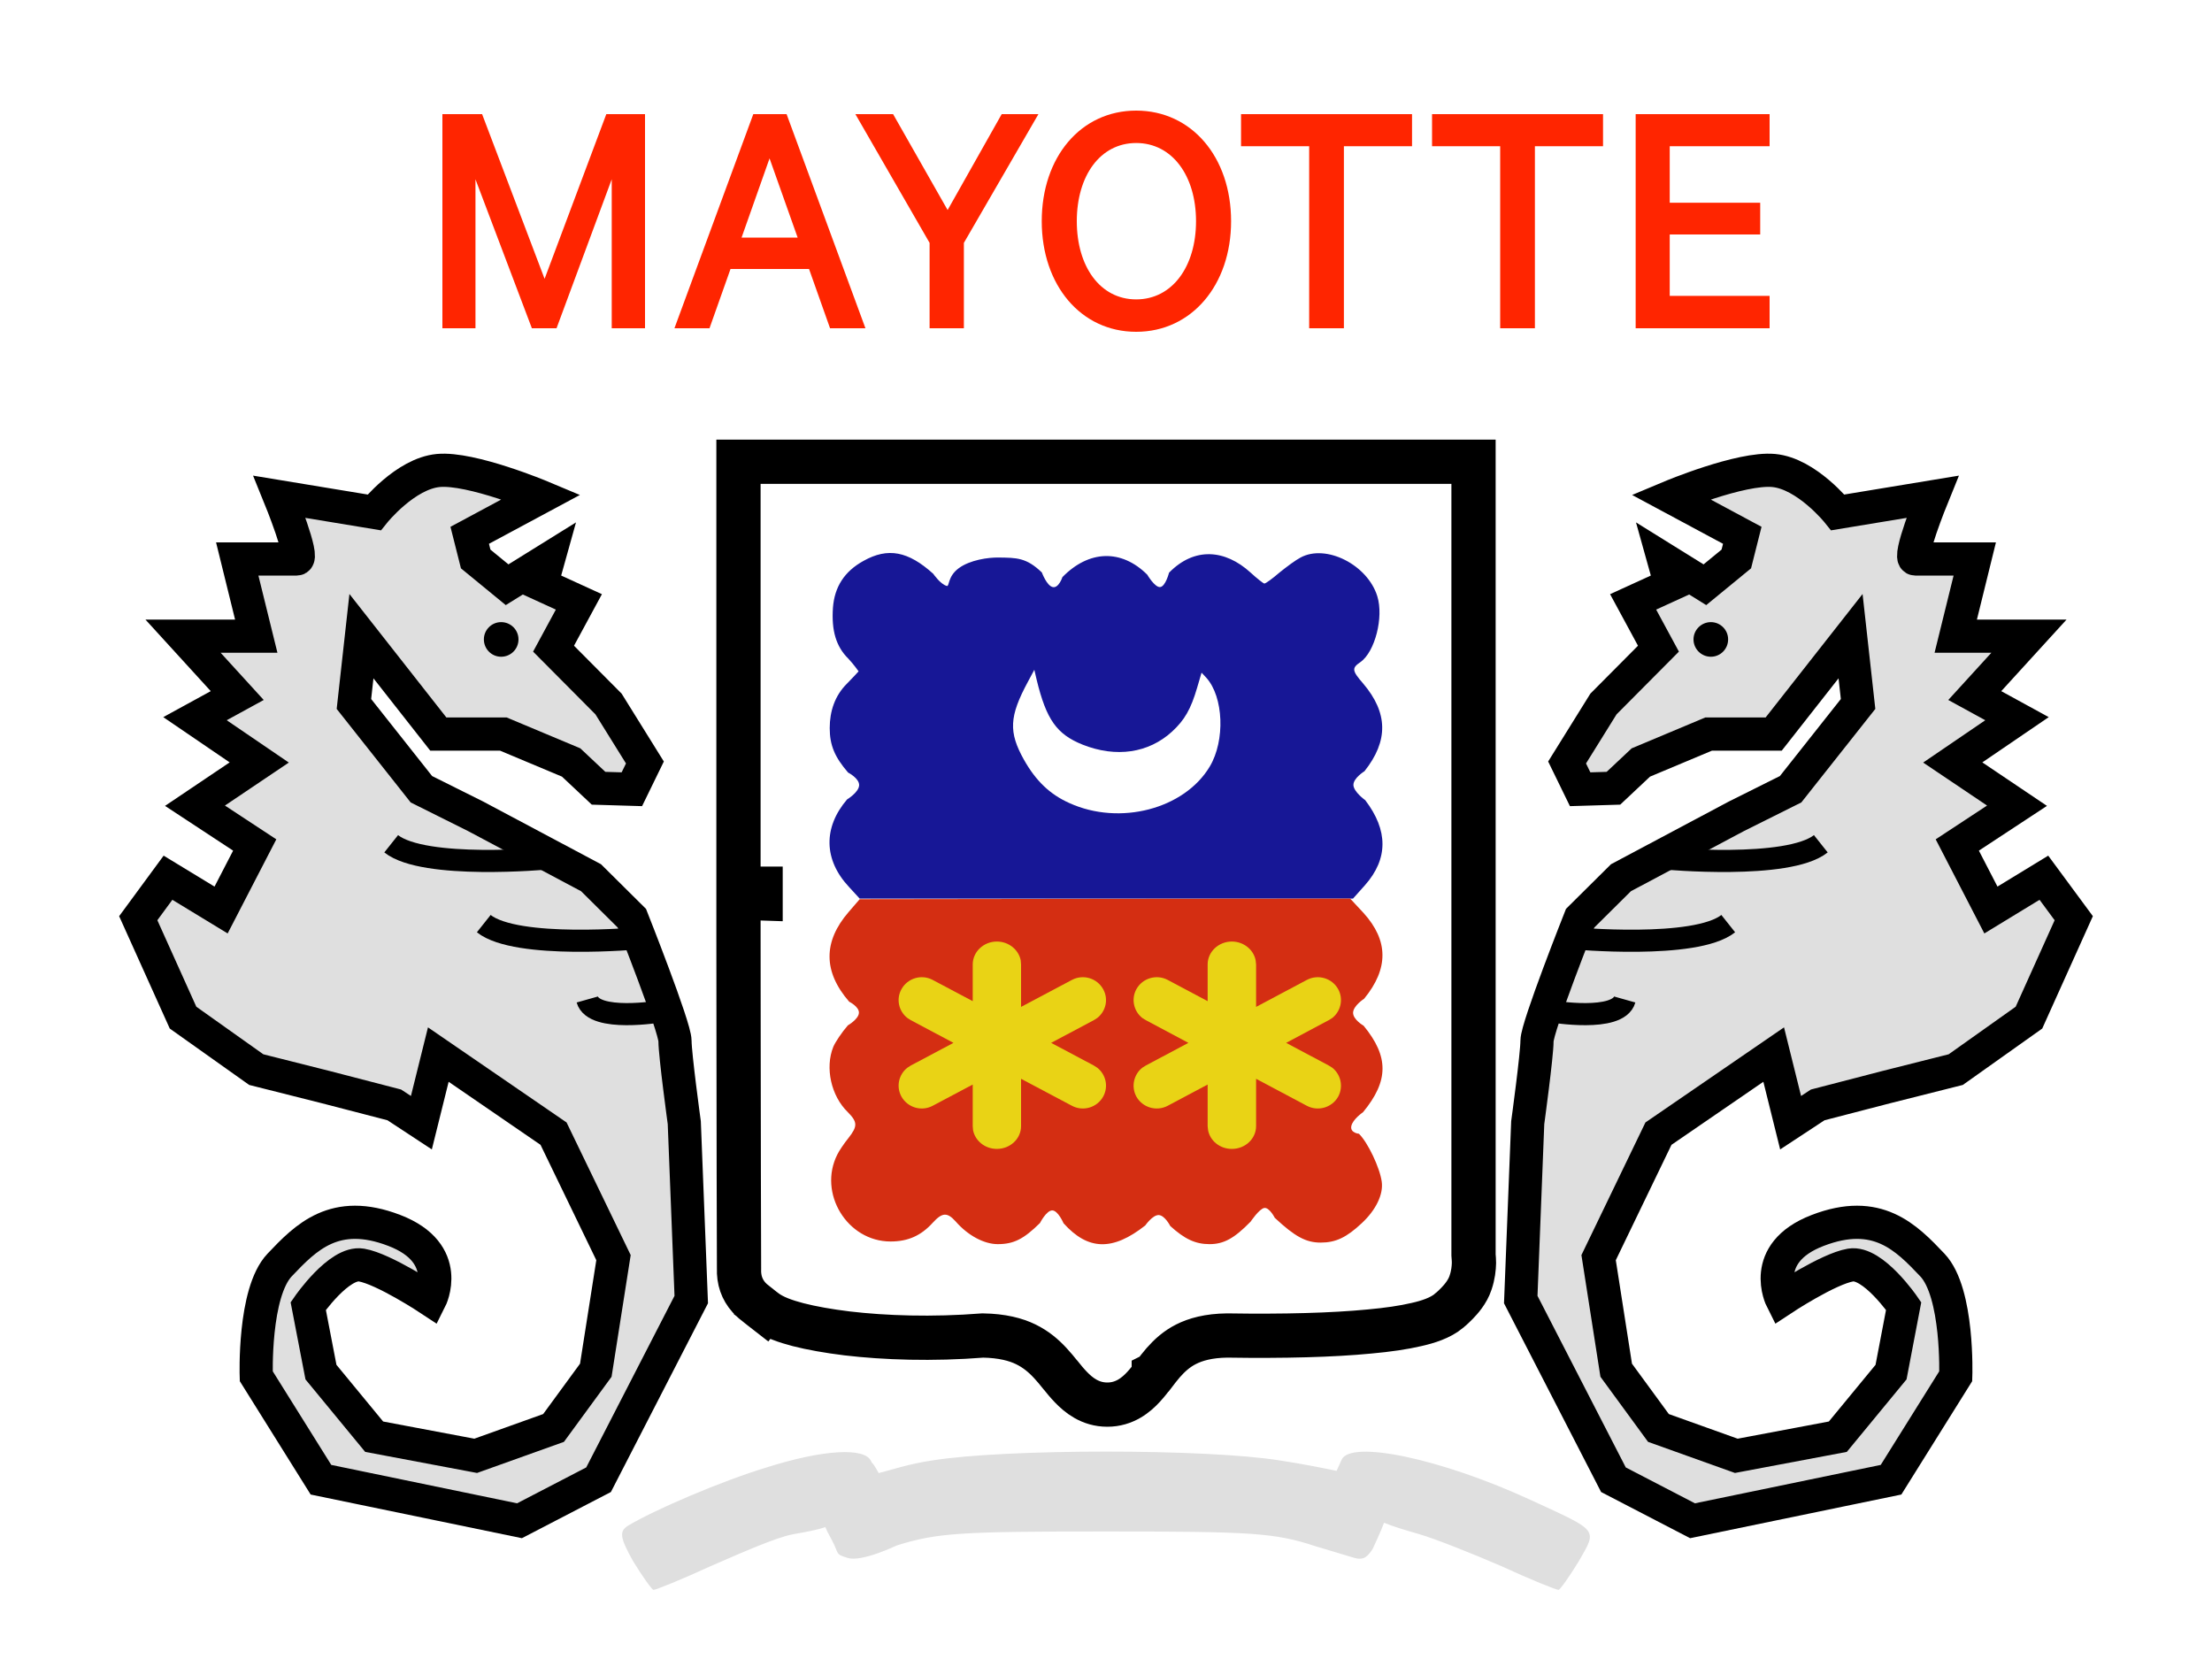
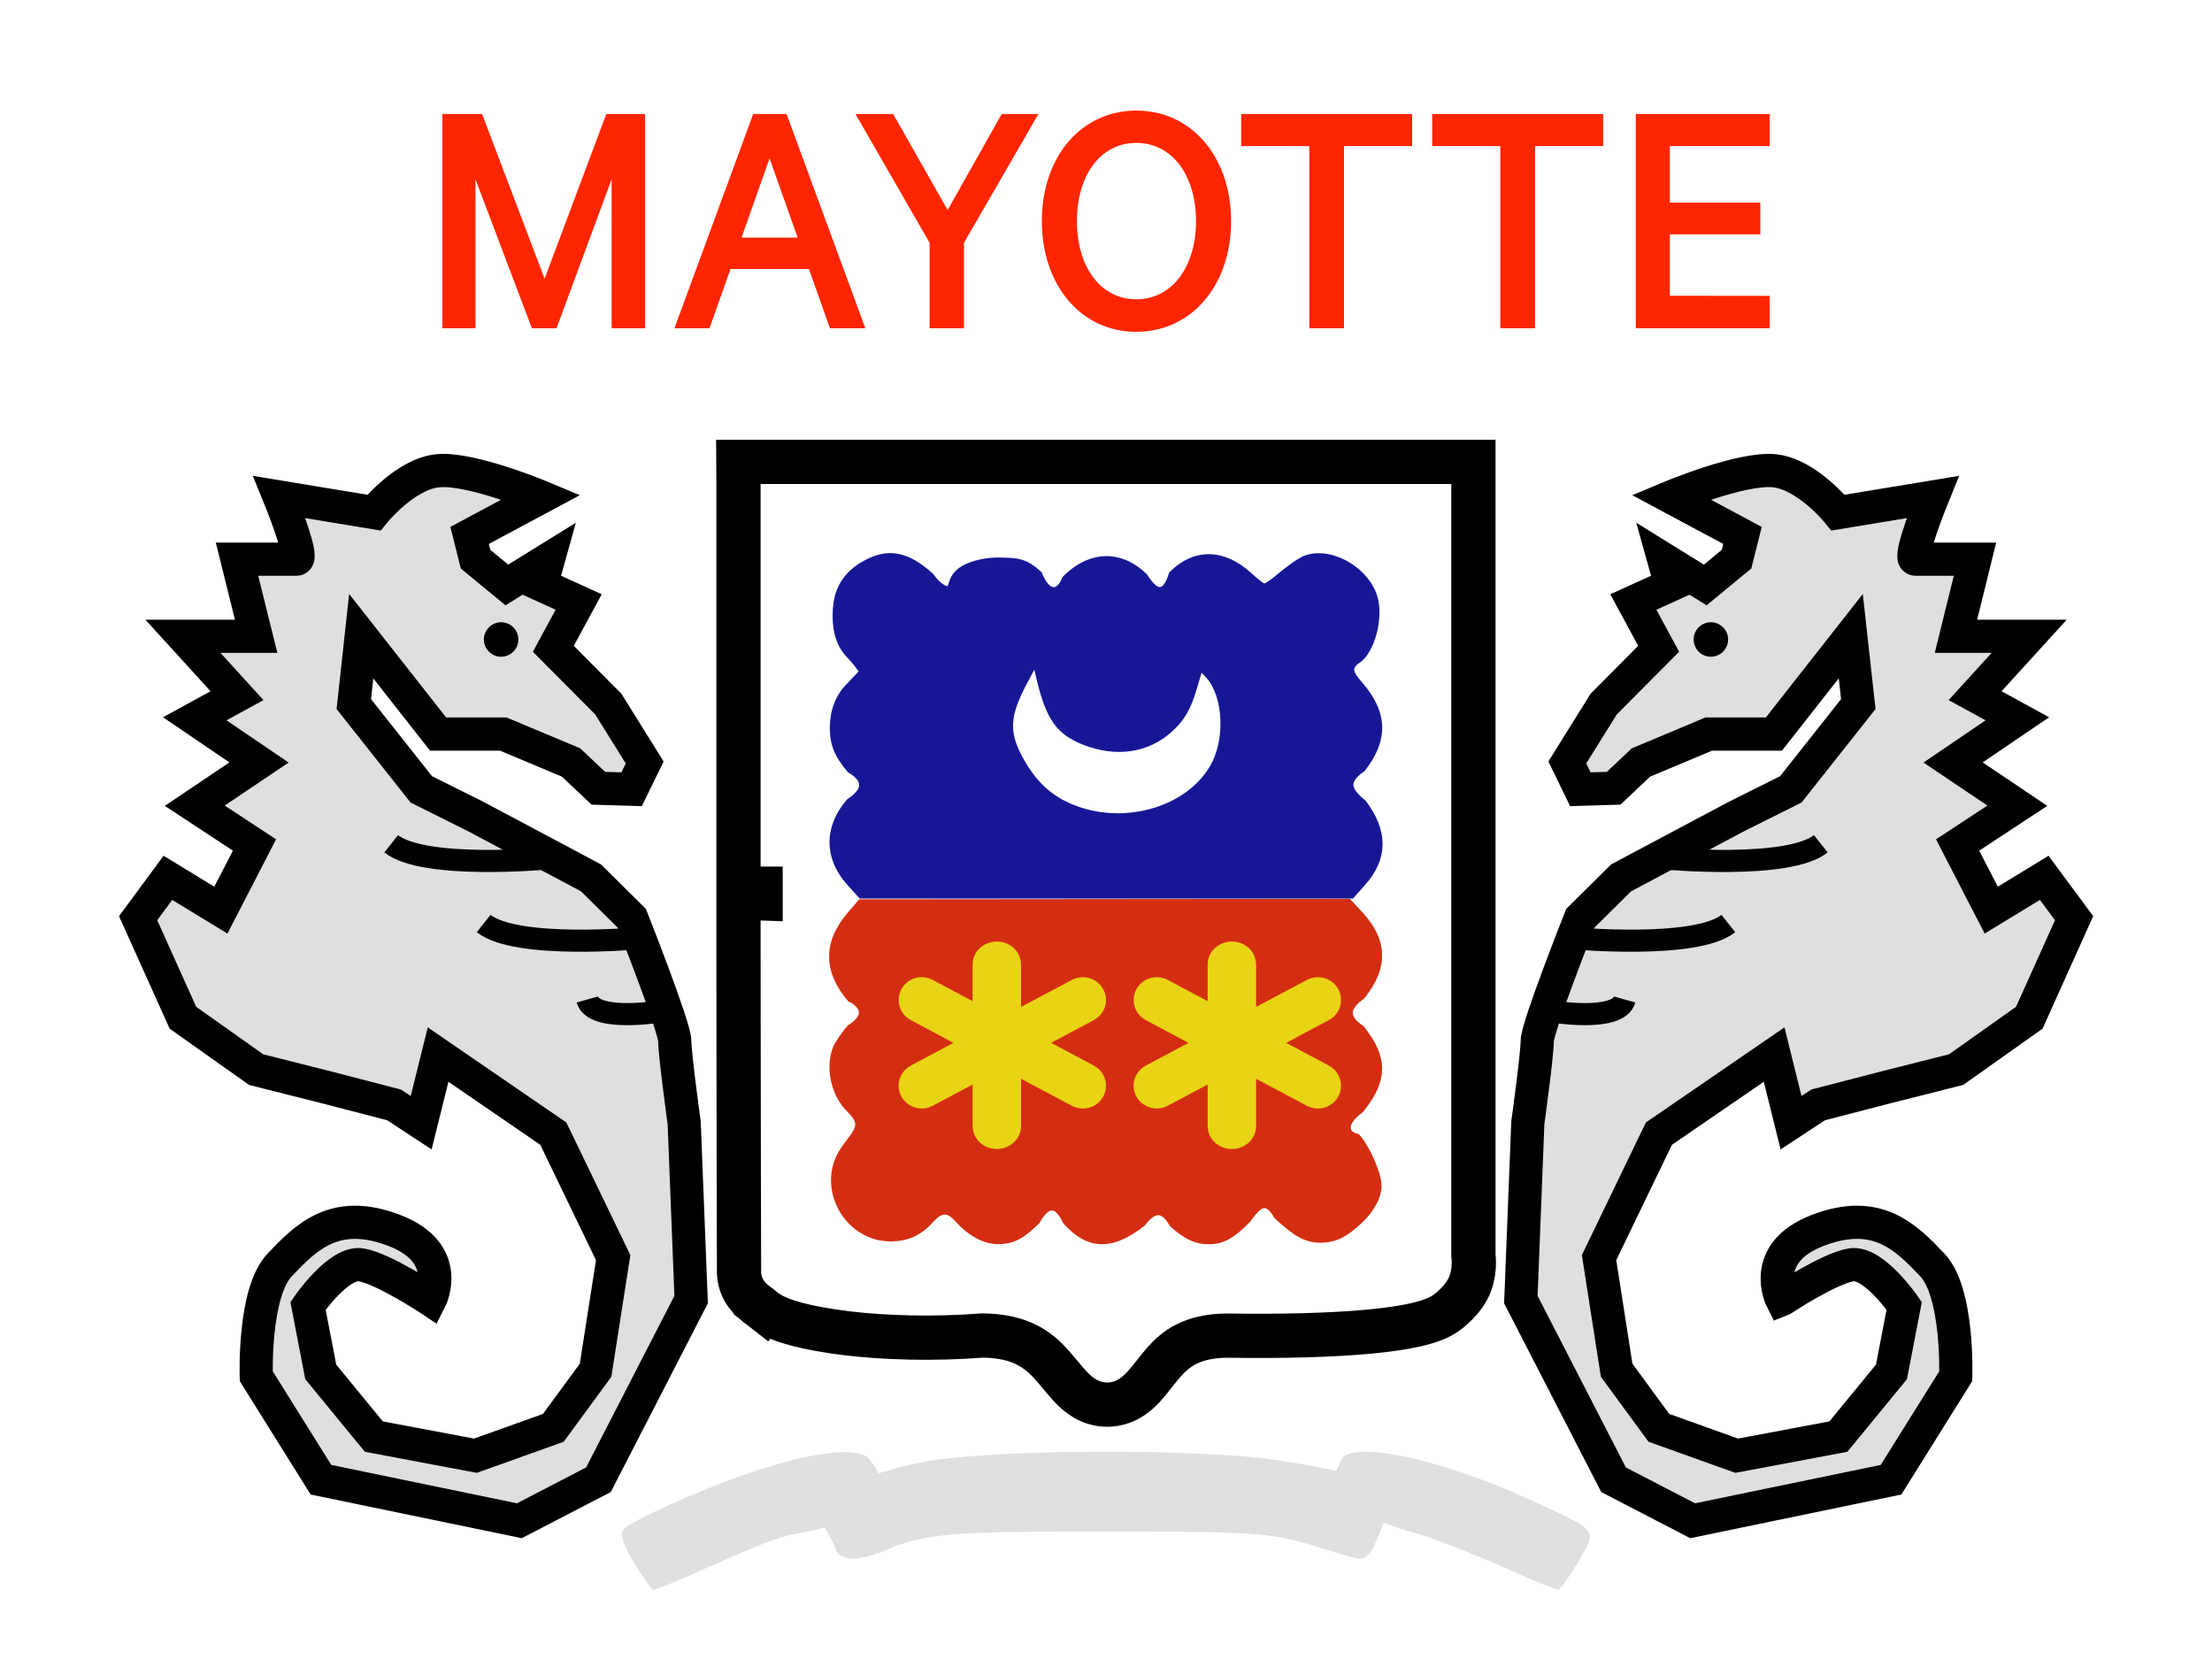
- <svg xmlns="http://www.w3.org/2000/svg" width="20" height="15" viewBox="0 0 20 15" fill="none">
-   <rect width="20" height="15" fill="white" />
-   <path d="M6.931 13.268C6.515 13.394 5.916 13.652 5.676 13.796C5.598 13.847 5.605 13.903 5.725 14.117C5.81 14.255 5.895 14.375 5.909 14.375C5.93 14.375 6.163 14.281 6.424 14.161C6.685 14.048 7.018 13.899 7.171 13.872C7.288 13.851 7.396 13.832 7.462 13.807C7.488 13.865 7.472 13.833 7.521 13.924C7.59 14.054 7.547 14.051 7.668 14.087C7.795 14.124 8.109 13.973 8.109 13.973C8.476 13.859 8.681 13.847 10 13.847C11.319 13.847 11.524 13.859 11.89 13.979C11.89 13.979 12.185 14.068 12.223 14.079C12.261 14.09 12.281 14.098 12.321 14.09C12.357 14.082 12.395 14.033 12.412 14.003C12.412 14.003 12.493 13.829 12.514 13.768C12.584 13.798 12.712 13.837 12.835 13.872C12.984 13.916 13.315 14.048 13.576 14.161C13.837 14.281 14.07 14.375 14.091 14.375C14.105 14.375 14.19 14.255 14.274 14.117C14.444 13.822 14.458 13.847 13.844 13.564C13.026 13.186 12.208 13.017 12.13 13.199C12.116 13.233 12.104 13.254 12.085 13.299C12.003 13.282 11.788 13.237 11.573 13.205C10.91 13.098 9.09 13.098 8.427 13.205C8.212 13.237 8.066 13.289 7.945 13.319C7.876 13.196 7.89 13.245 7.876 13.211C7.82 13.085 7.446 13.105 6.931 13.268H6.931Z" fill="#DFDFDF" />
-   <path d="M7.531 5.496C7.517 5.701 7.559 5.846 7.671 5.956C7.72 6.008 7.763 6.07 7.763 6.07C7.763 6.07 7.706 6.133 7.659 6.18C7.547 6.29 7.502 6.433 7.502 6.583C7.502 6.738 7.547 6.845 7.668 6.985C7.668 6.985 7.77 7.037 7.768 7.1C7.765 7.164 7.659 7.228 7.659 7.228C7.441 7.483 7.448 7.775 7.675 8.018L7.773 8.125H10.004H12.233L12.342 8.003C12.552 7.765 12.552 7.508 12.344 7.235C12.344 7.235 12.239 7.16 12.237 7.098C12.236 7.035 12.337 6.973 12.337 6.973C12.555 6.698 12.55 6.445 12.325 6.18C12.223 6.063 12.221 6.04 12.301 5.986C12.432 5.893 12.512 5.581 12.453 5.391C12.365 5.106 11.989 4.916 11.759 5.041C11.716 5.063 11.631 5.126 11.567 5.178C11.503 5.233 11.444 5.276 11.432 5.276C11.423 5.276 11.366 5.231 11.306 5.176C11.077 4.968 10.8 4.943 10.57 5.178C10.57 5.178 10.538 5.304 10.489 5.308C10.441 5.312 10.373 5.196 10.373 5.196C10.139 4.963 9.845 4.973 9.606 5.218C9.606 5.218 9.572 5.321 9.518 5.308C9.464 5.296 9.42 5.176 9.42 5.176C9.28 5.041 9.191 5.043 9.03 5.041C8.938 5.039 8.77 5.062 8.668 5.138C8.567 5.213 8.585 5.304 8.561 5.298C8.503 5.283 8.438 5.188 8.438 5.188C8.211 4.983 8.028 4.948 7.808 5.071C7.635 5.166 7.545 5.306 7.531 5.496Z" fill="#171796" />
-   <path d="M7.678 9.057C7.678 9.057 7.769 9.102 7.766 9.158C7.763 9.215 7.666 9.271 7.666 9.271C7.612 9.333 7.552 9.422 7.534 9.466C7.458 9.655 7.515 9.909 7.664 10.054C7.754 10.145 7.756 10.182 7.671 10.29C7.633 10.337 7.588 10.403 7.571 10.438C7.394 10.787 7.659 11.225 8.052 11.225C8.209 11.225 8.327 11.173 8.434 11.055C8.519 10.962 8.564 10.959 8.64 11.043C8.751 11.171 8.898 11.249 9.021 11.249C9.166 11.249 9.256 11.203 9.403 11.058C9.403 11.058 9.461 10.944 9.514 10.944C9.567 10.945 9.616 11.06 9.616 11.06C9.837 11.306 10.059 11.313 10.355 11.08C10.355 11.08 10.421 10.985 10.476 10.986C10.532 10.988 10.581 11.085 10.581 11.085C10.711 11.203 10.808 11.249 10.936 11.249C11.064 11.249 11.159 11.198 11.308 11.045C11.308 11.045 11.385 10.93 11.431 10.922C11.477 10.915 11.526 11.011 11.526 11.011C11.708 11.181 11.808 11.235 11.941 11.235C12.078 11.235 12.175 11.188 12.312 11.06C12.441 10.94 12.509 10.799 12.493 10.684C12.476 10.558 12.367 10.329 12.287 10.251C12.287 10.251 12.206 10.244 12.218 10.182C12.23 10.12 12.324 10.056 12.324 10.056C12.557 9.773 12.559 9.554 12.329 9.274C12.329 9.274 12.233 9.219 12.234 9.156C12.236 9.093 12.334 9.03 12.334 9.03C12.557 8.757 12.554 8.504 12.329 8.255L12.208 8.125L9.991 8.127L7.773 8.13L7.673 8.246C7.441 8.514 7.443 8.787 7.678 9.057Z" fill="#D42E12" />
-   <path fill-rule="evenodd" clip-rule="evenodd" d="M11.138 8.513C11.245 8.513 11.335 8.587 11.353 8.683L11.357 8.72V9.104L11.816 8.86C11.918 8.806 12.045 8.844 12.1 8.945C12.148 9.034 12.123 9.143 12.046 9.204L12.014 9.224L11.629 9.429L12.014 9.634L12.046 9.654C12.123 9.715 12.148 9.824 12.1 9.914C12.045 10.014 11.918 10.052 11.816 9.998L11.357 9.754V10.182C11.357 10.296 11.259 10.388 11.138 10.388C11.03 10.388 10.941 10.315 10.923 10.219L10.919 10.182V9.806L10.558 9.998C10.456 10.052 10.329 10.014 10.274 9.914C10.226 9.824 10.251 9.715 10.328 9.654L10.36 9.634L10.745 9.429L10.36 9.224L10.328 9.204C10.251 9.143 10.226 9.034 10.274 8.945C10.329 8.844 10.456 8.806 10.558 8.86L10.919 9.052V8.72C10.919 8.606 11.017 8.513 11.138 8.513Z" fill="#E9D315" />
-   <path fill-rule="evenodd" clip-rule="evenodd" d="M9.013 8.513C9.121 8.513 9.21 8.587 9.229 8.683L9.232 8.72V9.104L9.692 8.86C9.794 8.806 9.92 8.844 9.975 8.945C10.024 9.034 9.999 9.143 9.921 9.204L9.89 9.224L9.504 9.429L9.89 9.634L9.921 9.654C9.999 9.715 10.024 9.824 9.975 9.914C9.92 10.014 9.794 10.052 9.692 9.998L9.232 9.754V10.182C9.232 10.296 9.134 10.388 9.013 10.388C8.906 10.388 8.817 10.315 8.798 10.219L8.795 10.182V9.806L8.433 9.998C8.331 10.052 8.205 10.014 8.15 9.914C8.101 9.824 8.126 9.715 8.204 9.654L8.235 9.634L8.621 9.429L8.235 9.224L8.204 9.204C8.126 9.143 8.101 9.034 8.15 8.945C8.205 8.844 8.331 8.806 8.433 8.86L8.795 9.052V8.72C8.795 8.606 8.893 8.513 9.013 8.513Z" fill="#E9D315" />
-   <path d="M6.677 4.375V8.035H6.877V8.035C6.877 8.036 6.877 8.067 6.877 8.124C6.763 8.121 6.679 8.037 6.677 8.035L6.677 8.035L6.677 8.036L6.677 8.036L6.677 8.037L6.677 8.043L6.677 8.065L6.677 8.151L6.677 8.463L6.678 9.463C6.679 10.221 6.68 11.077 6.682 11.469C6.678 11.573 6.708 11.659 6.772 11.731C6.799 11.76 6.828 11.784 6.85 11.8C6.862 11.81 6.871 11.817 6.879 11.823C6.89 11.831 6.9 11.838 6.914 11.849L7.038 11.693L6.914 11.849C6.989 11.909 7.105 11.948 7.216 11.977C7.337 12.008 7.488 12.035 7.659 12.056C7.999 12.096 8.43 12.111 8.887 12.075C9.062 12.078 9.185 12.111 9.275 12.155C9.367 12.2 9.436 12.259 9.497 12.325C9.529 12.359 9.557 12.394 9.587 12.431L9.59 12.434C9.617 12.468 9.649 12.507 9.682 12.541C9.751 12.613 9.856 12.7 10.012 12.7C10.168 12.7 10.273 12.612 10.34 12.539C10.373 12.503 10.405 12.462 10.432 12.427L10.432 12.426L10.434 12.425C10.462 12.388 10.488 12.355 10.517 12.321C10.575 12.255 10.639 12.197 10.724 12.154C10.809 12.111 10.926 12.077 11.096 12.075C11.609 12.083 12.049 12.071 12.381 12.039C12.547 12.024 12.691 12.003 12.806 11.976C12.909 11.953 13.023 11.917 13.101 11.852L13.105 11.848C13.109 11.845 13.115 11.84 13.122 11.834C13.135 11.822 13.153 11.806 13.173 11.785C13.207 11.75 13.268 11.683 13.296 11.598C13.32 11.528 13.326 11.465 13.327 11.418C13.327 11.395 13.325 11.375 13.324 11.36C13.324 11.358 13.323 11.356 13.323 11.354V8.035V4.375V4.175H13.123H10H6.877H6.677V4.375Z" stroke="black" stroke-width="0.4" />
-   <path d="M9.293 6.166C9.125 6.478 9.118 6.619 9.258 6.869C9.366 7.061 9.494 7.183 9.669 7.261C10.125 7.468 10.708 7.315 10.938 6.931C11.079 6.695 11.063 6.3 10.907 6.128L10.864 6.082L10.824 6.218C10.767 6.412 10.711 6.51 10.597 6.615C10.385 6.809 10.092 6.853 9.789 6.733C9.555 6.639 9.461 6.508 9.373 6.146L9.352 6.056L9.293 6.166L9.293 6.166Z" fill="white" />
-   <path fill-rule="evenodd" clip-rule="evenodd" d="M11.131 2C11.131 2.577 10.774 3 10.273 3C9.772 3 9.419 2.577 9.419 2C9.419 1.42 9.772 1 10.273 1C10.774 1 11.131 1.42 11.131 2ZM4.299 2.968V1.621L4.809 2.968H5.032L5.531 1.621V2.968H5.832V1.032H5.482L4.924 2.521L4.359 1.032H4V2.968H4.299ZM6.415 2.968L6.605 2.432H7.315L7.505 2.968H7.825L7.112 1.032H6.811L6.098 2.968H6.415ZM6.705 2.148H7.212L6.958 1.432L6.705 2.148ZM8.715 2.968V2.196L9.389 1.032H9.057L8.568 1.899L8.075 1.032H7.734L8.405 2.196V2.968H8.715ZM10.273 2.707C9.947 2.707 9.736 2.41 9.736 2C9.736 1.59 9.947 1.293 10.273 1.293C10.599 1.293 10.814 1.59 10.814 2C10.814 2.41 10.599 2.707 10.273 2.707ZM12.151 1.322V2.968H11.837V1.322H11.221V1.032H12.767V1.322H12.151ZM13.878 2.968V1.322H14.494V1.032H12.948V1.322H13.564V2.968H13.878ZM16 2.675V2.968H14.789V1.032H16V1.322H15.097V1.833H15.915V2.12H15.097V2.675H16Z" fill="#FF2500" />
-   <path fill-rule="evenodd" clip-rule="evenodd" d="M16.11 11.75C16.11 11.75 15.898 11.331 16.435 11.125C16.973 10.918 17.235 11.188 17.472 11.438C17.709 11.688 17.683 12.443 17.683 12.443L17.098 13.379L15.303 13.75L14.588 13.379L13.75 11.75L13.813 10.151C13.813 10.151 13.897 9.538 13.897 9.411C13.897 9.285 14.287 8.302 14.287 8.302L14.656 7.936L15.699 7.381L16.19 7.136L16.8 6.365L16.732 5.752L16.037 6.637H15.449L14.836 6.894L14.588 7.127L14.287 7.136L14.169 6.894L14.498 6.365L14.995 5.865L14.766 5.442L15.105 5.287L15.04 5.054L15.415 5.287L15.699 5.054L15.753 4.84L15.105 4.492C15.105 4.492 15.739 4.226 16.037 4.254C16.336 4.282 16.617 4.633 16.617 4.633L17.472 4.492C17.472 4.492 17.243 5.054 17.317 5.054C17.391 5.054 17.855 5.054 17.855 5.054L17.683 5.752H18.345L17.855 6.289L18.237 6.498L17.656 6.894L18.237 7.285L17.697 7.64L18.001 8.228L18.48 7.936L18.75 8.302L18.345 9.201L17.683 9.671L17.052 9.83L16.435 9.99L16.19 10.151L16.037 9.535L14.995 10.25L14.454 11.371L14.613 12.389L14.995 12.911L15.699 13.163L16.617 12.99L17.098 12.406L17.212 11.809C17.212 11.809 16.934 11.404 16.732 11.438C16.53 11.472 16.11 11.75 16.11 11.75Z" fill="#DFDFDF" stroke="black" stroke-width="0.3" />
-   <path d="M15.054 7.762C15.054 7.762 16.166 7.865 16.463 7.629" stroke="black" stroke-width="0.2" />
-   <path d="M14.218 8.483C14.218 8.483 15.329 8.587 15.626 8.351" stroke="black" stroke-width="0.2" />
-   <path d="M14.031 9.145C14.031 9.145 14.631 9.246 14.69 9.037" stroke="black" stroke-width="0.2" />
-   <path fill-rule="evenodd" clip-rule="evenodd" d="M15.469 5.938C15.383 5.938 15.312 5.868 15.312 5.781C15.312 5.695 15.383 5.625 15.469 5.625C15.555 5.625 15.625 5.695 15.625 5.781C15.625 5.868 15.555 5.938 15.469 5.938Z" fill="black" />
-   <path fill-rule="evenodd" clip-rule="evenodd" d="M3.89 11.75C3.89 11.75 4.102 11.331 3.565 11.125C3.027 10.918 2.765 11.188 2.528 11.438C2.291 11.688 2.317 12.443 2.317 12.443L2.902 13.379L4.697 13.75L5.412 13.379L6.25 11.75L6.187 10.151C6.187 10.151 6.103 9.538 6.103 9.411C6.103 9.285 5.713 8.302 5.713 8.302L5.344 7.936L4.301 7.381L3.81 7.136L3.2 6.365L3.268 5.752L3.963 6.637H4.551L5.164 6.894L5.412 7.127L5.713 7.136L5.831 6.894L5.502 6.365L5.005 5.865L5.234 5.442L4.895 5.287L4.96 5.054L4.585 5.287L4.301 5.054L4.247 4.84L4.895 4.492C4.895 4.492 4.261 4.226 3.963 4.254C3.664 4.282 3.383 4.633 3.383 4.633L2.528 4.492C2.528 4.492 2.757 5.054 2.683 5.054C2.609 5.054 2.145 5.054 2.145 5.054L2.317 5.752H1.655L2.145 6.289L1.763 6.498L2.344 6.894L1.763 7.285L2.303 7.64L1.999 8.228L1.519 7.936L1.25 8.302L1.655 9.201L2.317 9.671L2.948 9.83L3.565 9.99L3.81 10.151L3.963 9.535L5.005 10.25L5.547 11.371L5.387 12.389L5.005 12.911L4.301 13.163L3.383 12.99L2.902 12.406L2.787 11.809C2.787 11.809 3.066 11.404 3.268 11.438C3.47 11.472 3.89 11.75 3.89 11.75Z" fill="#DFDFDF" stroke="black" stroke-width="0.3" />
-   <path d="M4.946 7.762C4.946 7.762 3.834 7.865 3.537 7.629" stroke="black" stroke-width="0.2" />
-   <path d="M5.782 8.483C5.782 8.483 4.671 8.587 4.374 8.351" stroke="black" stroke-width="0.2" />
-   <path d="M5.969 9.145C5.969 9.145 5.369 9.246 5.31 9.037" stroke="black" stroke-width="0.2" />
-   <path fill-rule="evenodd" clip-rule="evenodd" d="M4.531 5.938C4.618 5.938 4.688 5.868 4.688 5.781C4.688 5.695 4.618 5.625 4.531 5.625C4.445 5.625 4.375 5.695 4.375 5.781C4.375 5.868 4.445 5.938 4.531 5.938Z" fill="black" />
+ <svg xmlns="http://www.w3.org/2000/svg" fill="none" height="15" viewBox="0 0 20 15" width="20">
+   <path d="m0 0h20v15h-20z" fill="#fff" />
+   <path d="m6.931 13.268c-.416.126-1.016.384-1.256.528-.078.05-.071.107.049.321.085.138.169.258.183.258.021 0 .254-.094.515-.214.261-.113.594-.263.748-.289.117-.021.224-.04.29-.064.027.058.01.026.059.116.07.13.026.127.147.163.127.038.442-.114.442-.114.367-.113.571-.126 1.89-.126 1.319 0 1.524.013 1.89.132 0 0 .295.089.333.1.038.011.058.019.098.011.036-.008.074-.057.091-.087 0 0 .081-.174.102-.235.07.03.198.069.322.104.148.044.48.176.741.289.261.119.494.214.515.214.014 0 .099-.119.183-.258.169-.296.183-.27-.43-.553-.818-.377-1.637-.547-1.714-.365-.014.035-.026.055-.045.1-.082-.017-.297-.062-.512-.093-.663-.107-2.483-.107-3.146 0-.215.031-.361.084-.482.114-.069-.123-.054-.074-.069-.108-.056-.126-.43-.106-.945.057z" fill="#dfdfdf" />
+   <path d="m7.531 5.496c-.014.205.028.35.14.46.05.052.092.115.092.115s-.057.062-.104.11c-.111.11-.156.252-.156.402 0 .155.045.262.166.402 0 0 .102.051.099.115-.002.064-.109.127-.109.127-.218.255-.211.547.017.79l.097.107h2.231 2.229l.109-.122c.211-.237.211-.495.002-.767 0 0-.105-.075-.107-.137-.002-.063.1-.125.1-.125.218-.275.213-.527-.012-.792-.102-.117-.104-.14-.024-.195.13-.092.211-.405.152-.595-.088-.285-.464-.475-.694-.35-.043.022-.128.085-.192.137-.064.055-.123.097-.135.097-.009 0-.066-.045-.126-.1-.23-.207-.506-.232-.736.003 0 0-.033.126-.081.13-.048.004-.116-.112-.116-.112-.234-.232-.528-.222-.767.022 0 0-.034.102-.088.09-.054-.012-.099-.132-.099-.132-.14-.135-.228-.132-.389-.135-.093-.002-.261.021-.362.097-.101.076-.084.167-.107.161-.059-.015-.123-.11-.123-.11-.227-.205-.41-.24-.63-.117-.173.095-.263.235-.277.425z" fill="#171796" />
+   <path d="m7.678 9.057s.091.044.088.101c-.003.057-.1.113-.1.113-.054.061-.114.15-.133.194-.076.189-.019.443.13.588.09.091.092.128.007.236-.038.047-.083.113-.1.148-.178.349.088.787.481.787.156 0 .275-.052.381-.17.085-.093.13-.096.206-.012.111.128.258.207.381.207.145 0 .235-.047.381-.192 0 0 .058-.114.111-.113s.102.116.102.116c.22.246.443.253.739.02 0 0 .065-.095.121-.093.056.001.104.098.104.098.13.118.228.165.355.165.128 0 .223-.052.372-.204 0 0 .077-.116.123-.123.046-.007.095.089.095.089.182.17.282.224.415.224.137 0 .235-.047.372-.175.128-.12.197-.261.18-.376-.017-.126-.126-.354-.206-.433 0 0-.081-.007-.069-.069.012-.062.107-.126.107-.126.232-.283.234-.502.005-.782 0 0-.096-.055-.095-.118.001-.063.1-.125.1-.125.223-.273.22-.526-.005-.775l-.121-.13-2.218.002-2.218.002-.1.116c-.232.268-.23.541.005.812z" fill="#d42e12" />
+   <path clip-rule="evenodd" d="m11.138 8.513c.107 0 .197.073.215.17l.004.037v.384l.46-.244c.102-.054.229-.016.283.084.049.089.024.198-.054.259l-.032.021-.385.205.385.205.032.021c.078.061.102.17.054.259-.055.101-.181.138-.283.084l-.46-.244v.428c0 .114-.098.207-.219.207-.107 0-.197-.073-.215-.17l-.004-.037v-.376l-.361.192c-.102.054-.229.016-.283-.084-.049-.089-.024-.198.054-.259l.032-.021.385-.205-.385-.205-.032-.021c-.078-.061-.102-.17-.054-.259.055-.101.181-.138.283-.084l.361.192v-.332c0-.114.098-.207.219-.207z" fill="#e9d315" fill-rule="evenodd" />
+   <path clip-rule="evenodd" d="m9.013 8.513c.107 0 .197.073.215.17l.004.037v.384l.46-.244c.102-.054.229-.016.283.084.049.089.024.198-.054.259l-.032.021-.385.205.385.205.032.021c.078.061.102.17.054.259-.055.101-.181.138-.283.084l-.46-.244v.428c0 .114-.098.207-.219.207-.107 0-.197-.073-.215-.17l-.004-.037v-.376l-.361.192c-.102.054-.229.016-.283-.084-.049-.089-.024-.198.054-.259l.032-.021.385-.205-.385-.205-.032-.021c-.078-.061-.102-.17-.054-.259.055-.101.181-.138.283-.084l.361.192v-.332c0-.114.098-.207.219-.207z" fill="#e9d315" fill-rule="evenodd" />
+   <path d="m6.677 4.375v3.66h.2v0c0 .001 0.0.032 0.0.089-.114-.003-.198-.087-.2-.089l-0-0v0.0 0.0.001.006l0.0.022 0.0.086 0.0.312.001 1c.001.758.002 1.614.004 2.006-.005.104.026.191.09.262.027.03.056.053.077.07.012.009.021.016.03.022.011.008.02.015.034.026l.124-.157-.124.157c.075.059.191.099.302.128.121.031.272.058.443.079.34.04.771.055 1.228.02.175.002.298.036.388.08.092.045.161.104.222.17.031.034.059.068.09.105l.003.003c.028.034.06.073.093.108.069.072.174.159.329.159.156 0 .261-.088.329-.161.033-.036.065-.076.092-.111l.001-.001.001-.001c.029-.037.055-.07.084-.104.058-.066.121-.124.207-.168.085-.043.202-.077.371-.078.513.008.953-.005 1.285-.036.166-.016.31-.036.425-.063.103-.024.217-.059.294-.125l.004-.003c.004-.004.01-.008.017-.014.013-.012.032-.029.052-.049.034-.035.094-.103.123-.187.024-.07.03-.133.03-.18 0-.023-.001-.043-.003-.058-0-.002-0-.004-.001-.006v-3.319-3.66-.2h-.2-3.123-3.123-.2z" stroke="#000" stroke-width=".4" />
+   <path d="m9.293 6.166c-.168.312-.175.453-.035.703.109.192.236.314.411.392.456.206 1.04.054 1.269-.33.142-.236.125-.631-.031-.803l-.043-.046-.04.136c-.057.194-.113.292-.227.396-.213.194-.506.238-.808.118-.234-.094-.328-.224-.416-.587l-.021-.09z" fill="#fff" />
+   <path clip-rule="evenodd" d="m11.131 2c0 .577-.356 1-.857 1-.501 0-.854-.423-.854-1 0-.58.353-1 .854-1 .501 0 .857.42.857 1zm-6.832.968v-1.347l.51 1.347h.223l.498-1.347v1.347h.302v-1.937h-.35l-.558 1.489-.565-1.489h-.359v1.937zm2.116 0 .19-.536h.709l.19.536h.32l-.712-1.937h-.302l-.712 1.937zm.29-.82h.507l-.254-.716zm2.011.82v-.773l.673-1.164h-.332l-.489.868-.492-.868h-.341l.67 1.164v.773zm1.558-.262c-.326 0-.537-.297-.537-.707s.211-.707.537-.707c.326 0 .54.297.54.707s-.214.707-.54.707zm1.878-1.385v1.647h-.314v-1.647h-.616v-.29h1.546v.29zm1.727 1.647v-1.647h.616v-.29h-1.546v.29h.616v1.647zm2.122-.293v.293h-1.211v-1.937h1.211v.29h-.903v.511h.818v.287h-.818v.555z" fill="#ff2500" fill-rule="evenodd" />
+   <g stroke="#000">
+     <path clip-rule="evenodd" d="m16.11 11.75s-.212-.419.325-.625c.537-.207.8.063 1.037.313.237.25.211 1.005.211 1.005l-.585.936-1.794.371-.715-.371-.838-1.629.063-1.599s.085-.613.085-.739.39-1.11.39-1.11l.369-.365 1.043-.555.491-.245.61-.771-.068-.614-.695.885h-.589l-.613.257-.247.233-.301.009-.118-.242.329-.528.497-.5-.229-.423.339-.154-.065-.233.376.233.283-.233.054-.215-.648-.347s.634-.266.932-.238c.298.028.58.379.58.379l.855-.141s-.229.562-.155.562h.538l-.172.697h.662l-.489.537.382.209-.581.395.581.391-.54.355.304.589.479-.292.27.365-.405.9-.662.469-.63.159-.617.16-.245.161-.153-.616-1.042.715-.541 1.121.159 1.018.382.521.704.252.919-.173.48-.585.115-.597s-.278-.405-.48-.371c-.202.034-.622.312-.622.312z" fill="#dfdfdf" fill-rule="evenodd" stroke-width=".3" />
+     <g stroke-width=".2">
+       <path d="m15.054 7.762s1.112.103 1.409-.133" />
+       <path d="m14.218 8.483s1.112.103 1.409-.133" />
+       <path d="m14.031 9.145s.6.101.659-.108" />
+     </g>
+   </g>
+   <path clip-rule="evenodd" d="m15.469 5.938c-.086 0-.156-.07-.156-.156s.07-.156.156-.156c.086 0 .156.07.156.156s-.07.156-.156.156z" fill="#000" fill-rule="evenodd" />
+   <g stroke="#000">
+     <path clip-rule="evenodd" d="m3.89 11.75s.213-.419-.325-.625c-.537-.207-.8.063-1.037.313s-.211 1.005-.211 1.005l.585.936 1.794.371.715-.371.838-1.629-.063-1.599s-.085-.613-.085-.739-.389-1.11-.389-1.11l-.369-.365-1.043-.555-.491-.245-.61-.771.067-.614.695.885h.589l.613.257.247.233.301.009.118-.242-.329-.528-.497-.5.229-.423-.338-.154.065-.233-.376.233-.283-.233-.054-.215.648-.347s-.634-.266-.933-.238c-.298.028-.58.379-.58.379l-.855-.141s.229.562.155.562c-.074 0-.538 0-.538 0l.173.697h-.662l.489.537-.382.209.581.395-.581.391.54.355-.304.589-.479-.292-.269.365.405.9.662.469.63.159.617.16.245.161.153-.616 1.042.715.541 1.121-.159 1.018-.382.521-.704.252-.919-.173-.48-.585-.115-.597s.278-.405.48-.371c.202.034.622.312.622.312z" fill="#dfdfdf" fill-rule="evenodd" stroke-width=".3" />
+     <path d="m4.946 7.762s-1.112.103-1.409-.133" stroke-width=".2" />
+     <path d="m5.782 8.483s-1.112.103-1.409-.133" stroke-width=".2" />
+     <path d="m5.969 9.145s-.6.101-.659-.108" stroke-width=".2" />
+   </g>
+   <path clip-rule="evenodd" d="m4.531 5.938c.086 0 .156-.07.156-.156s-.07-.156-.156-.156-.156.07-.156.156.07.156.156.156z" fill="#000" fill-rule="evenodd" />
</svg>
